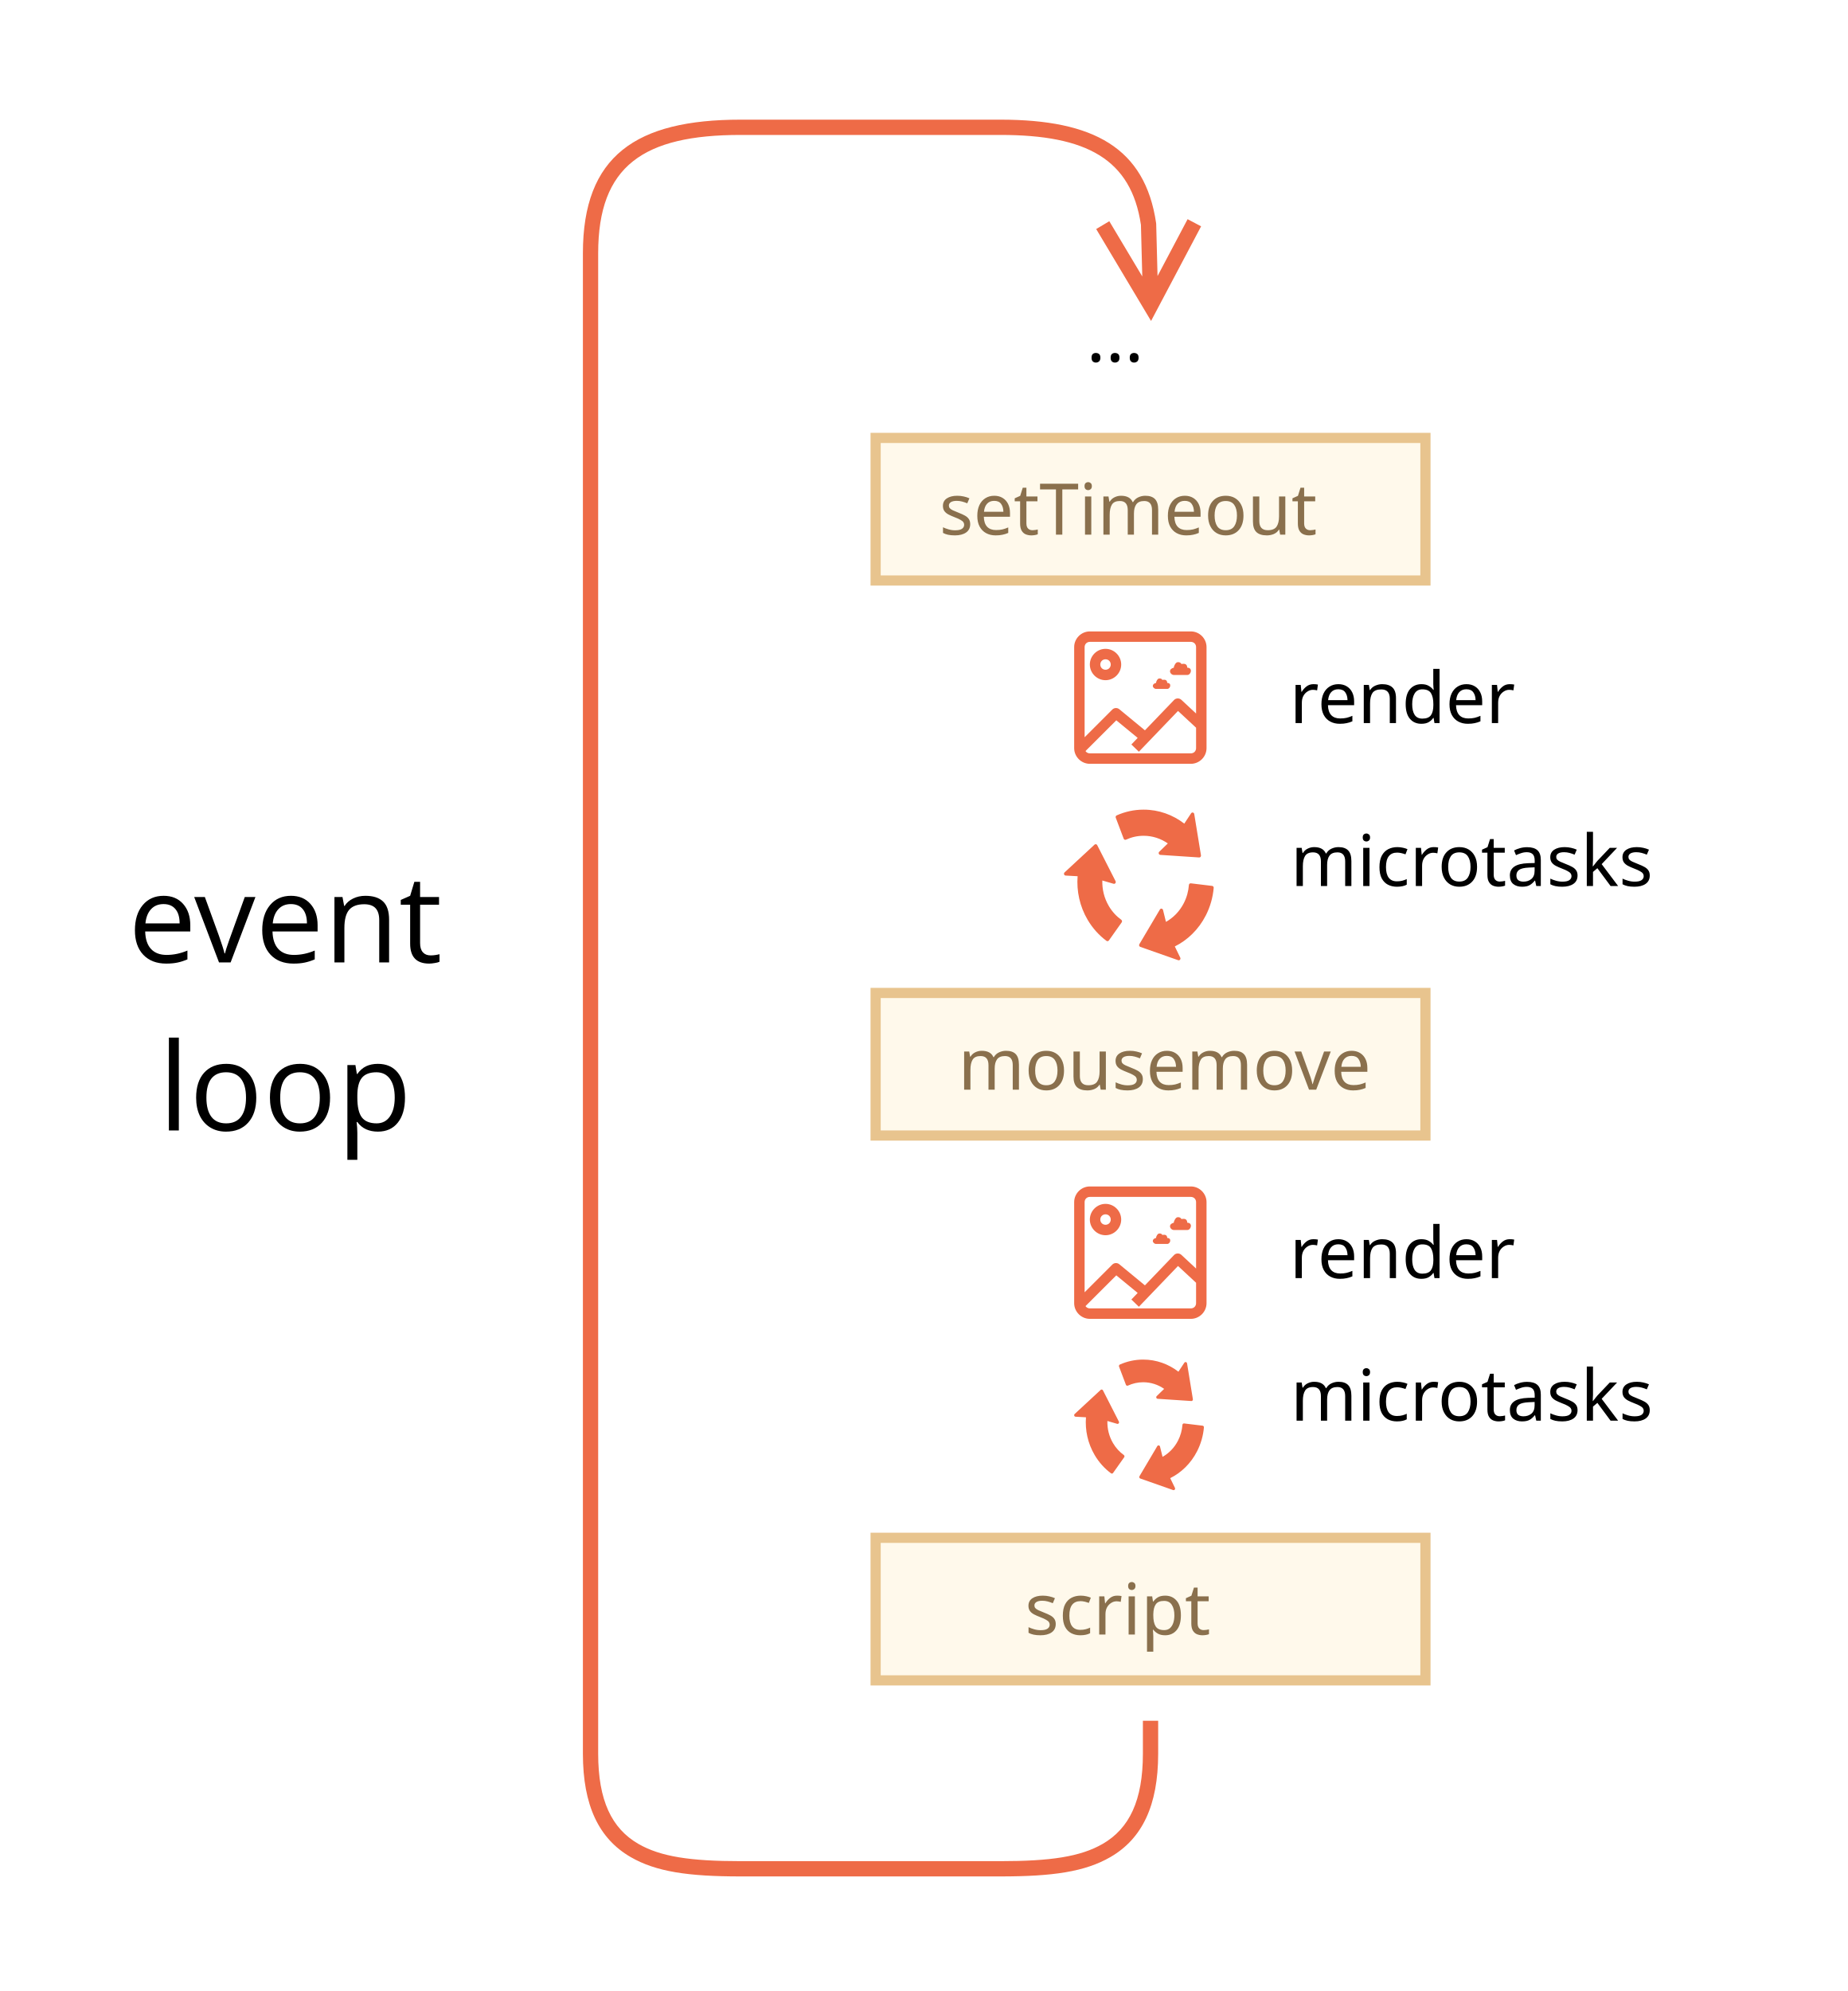
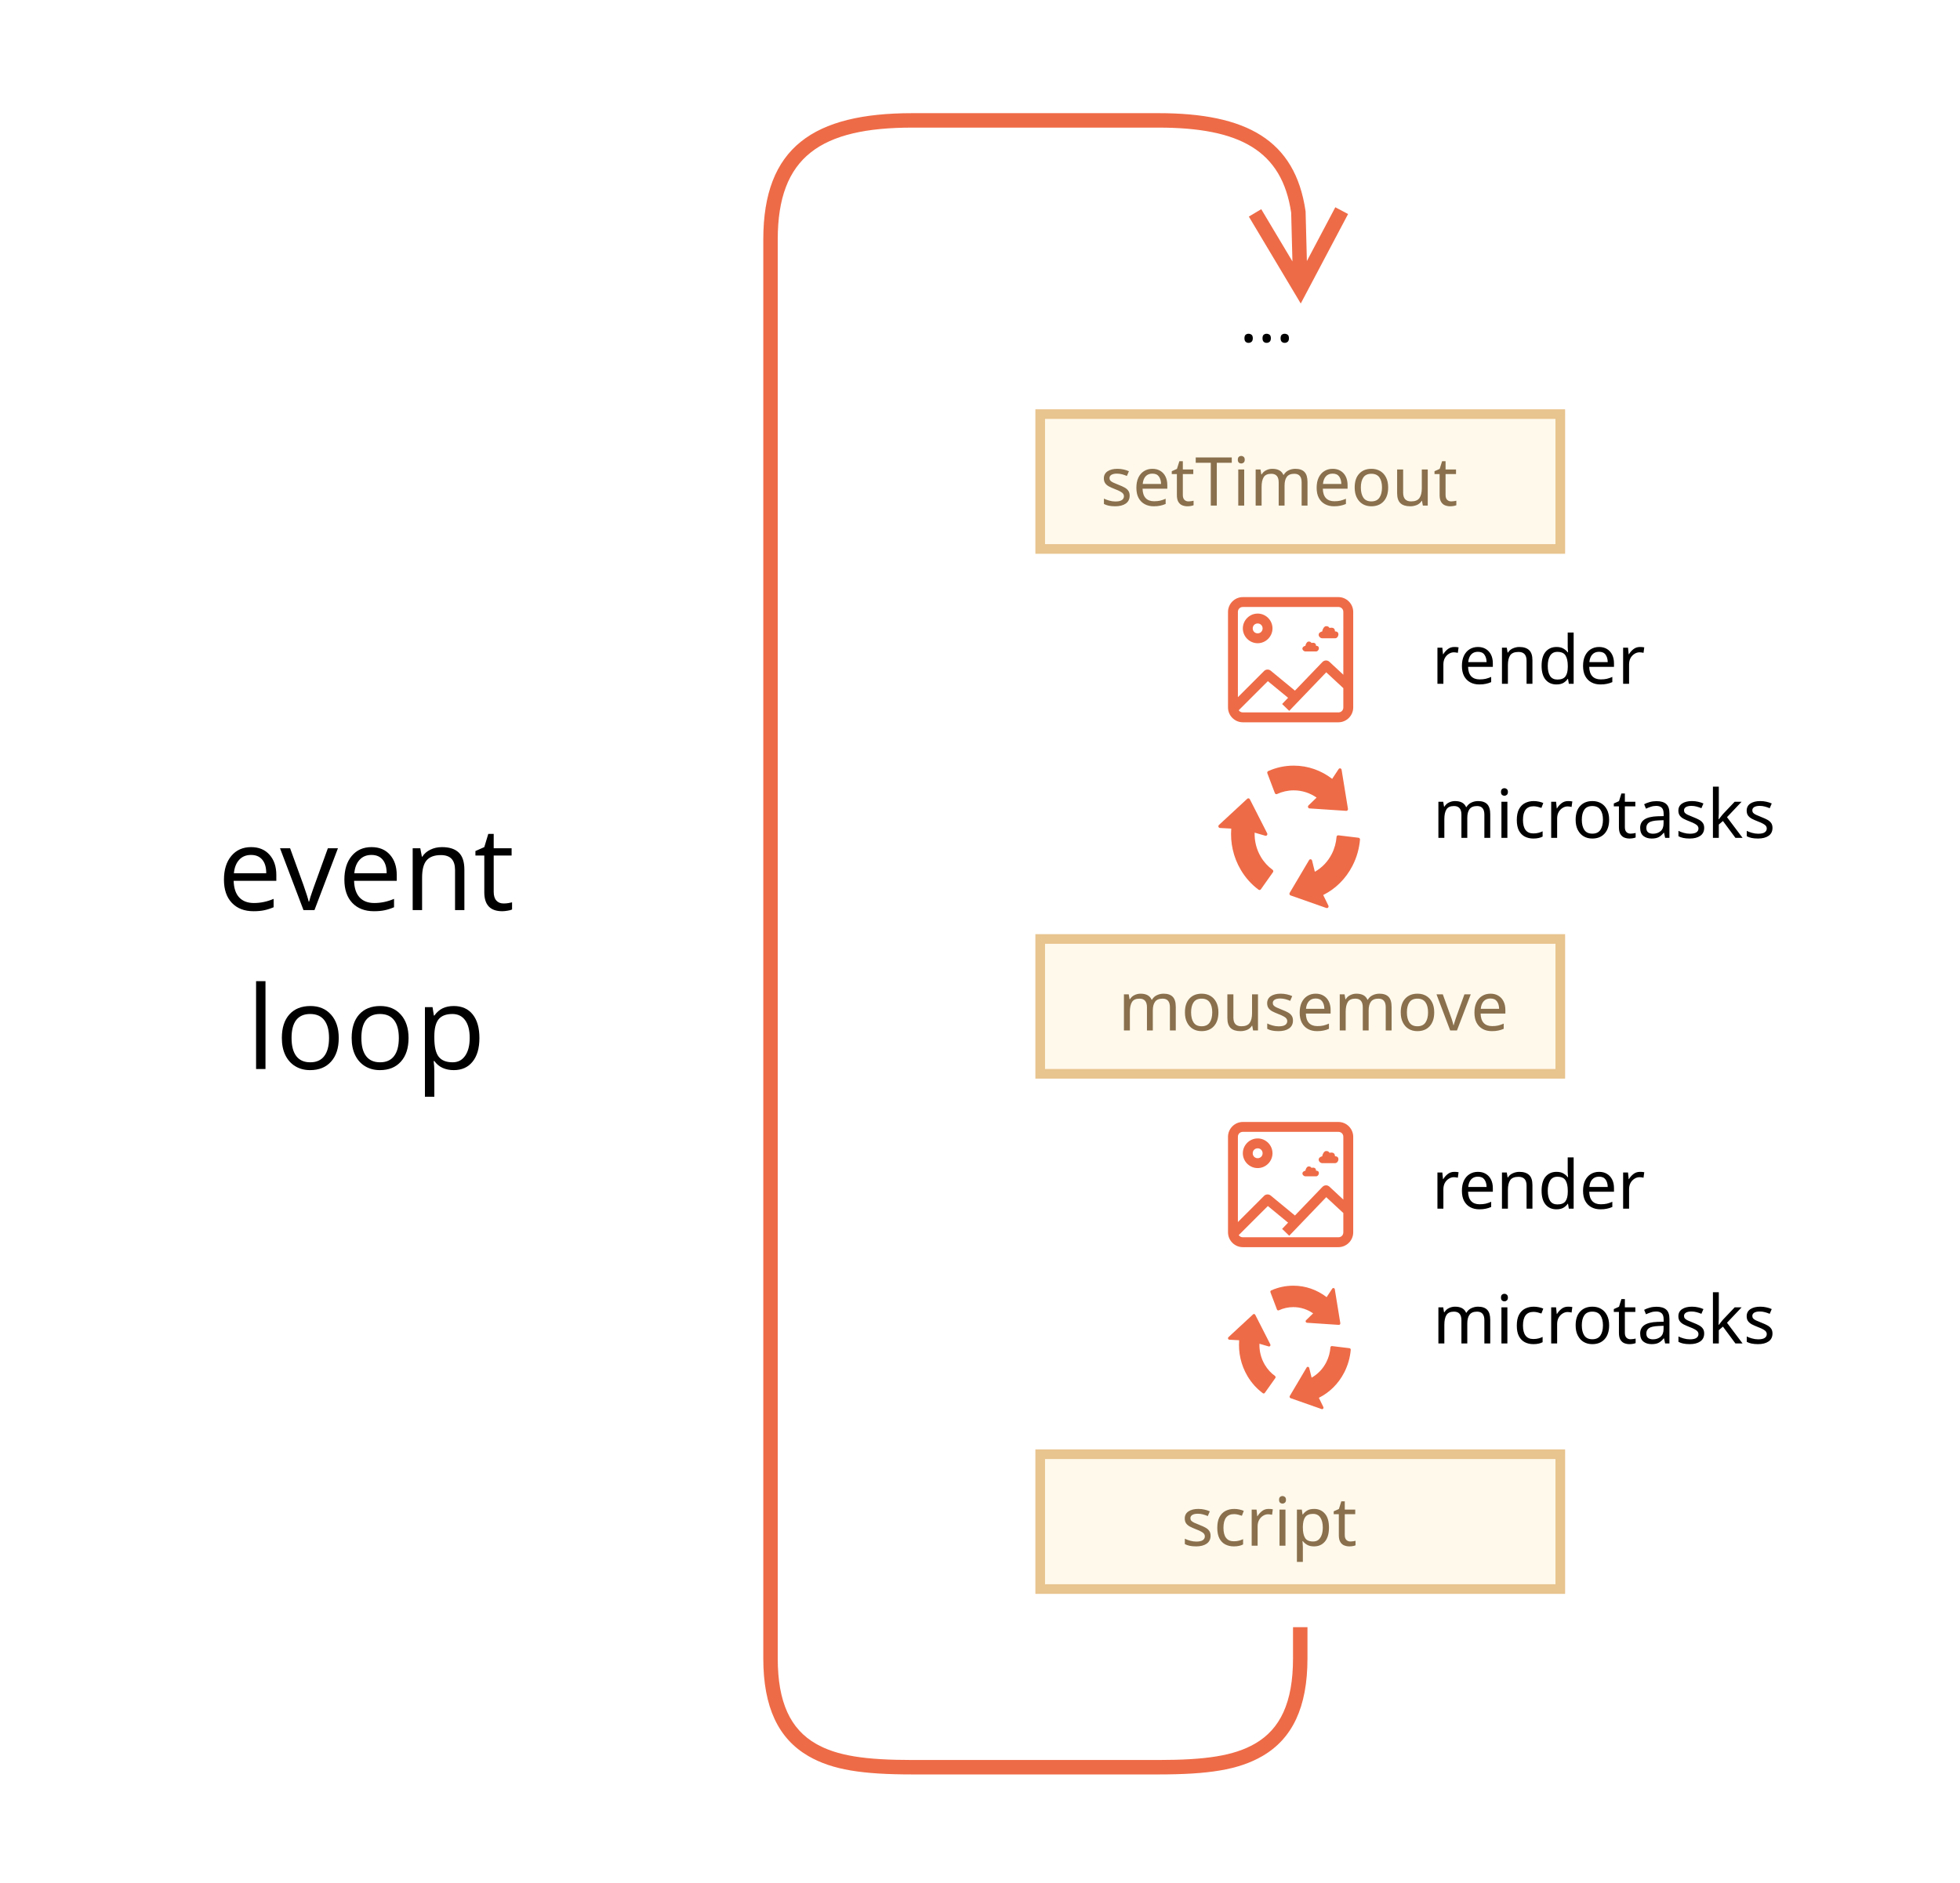
- <svg xmlns="http://www.w3.org/2000/svg" width="363px" height="391px" viewBox="0 0 363 391" version="1.1">
+ <svg xmlns="http://www.w3.org/2000/svg" width="407px" height="391px" viewBox="0 0 407 391" version="1.1">
  <g id="promise" stroke="none" stroke-width="1" fill="none" fill-rule="evenodd">
    <g id="eventLoop-full.svg">
      <text id="..." font-family="PTMono-Regular, PT Mono" font-size="14" font-weight="normal" line-spacing="20" fill="#000000">
-         <tspan x="213.4" y="71">...</tspan>
+         <tspan x="257.4" y="71">...</tspan>
      </text>
-       <rect id="Rectangle-1-Copy-6" stroke="#E8C48E" stroke-width="2" fill="#FFF9EB" x="172" y="86" width="108" height="28" />
+       <rect id="Rectangle-1-Copy-6" stroke="#E8C48E" stroke-width="2" fill="#FFF9EB" x="216" y="86" width="108" height="28" />
      <text id="setTimeout" font-family="PTMono-Regular, PT Mono" font-size="14" font-weight="normal" line-spacing="20" fill="#8A704D">
-         <tspan x="184.5" y="105">setTimeout</tspan>
+         <tspan x="228.5" y="105">setTimeout</tspan>
      </text>
-       <rect id="Rectangle-1-Copy-8" stroke="#E8C48E" stroke-width="2" fill="#FFF9EB" x="172" y="195" width="108" height="28" />
+       <rect id="Rectangle-1-Copy-8" stroke="#E8C48E" stroke-width="2" fill="#FFF9EB" x="216" y="195" width="108" height="28" />
      <text id="mousemove" font-family="PTMono-Regular, PT Mono" font-size="14" font-weight="normal" line-spacing="20" fill="#8A704D">
-         <tspan x="188.2" y="214">mousemove</tspan>
+         <tspan x="232.2" y="214">mousemove</tspan>
      </text>
-       <rect id="Rectangle-1-Copy-9" stroke="#E8C48E" stroke-width="2" fill="#FFF9EB" x="172" y="302" width="108" height="28" />
+       <rect id="Rectangle-1-Copy-9" stroke="#E8C48E" stroke-width="2" fill="#FFF9EB" x="216" y="302" width="108" height="28" />
      <text id="script" font-family="PTMono-Regular, PT Mono" font-size="14" font-weight="normal" line-spacing="20" fill="#8A704D">
-         <tspan x="201.3" y="321">script</tspan>
+         <tspan x="245.3" y="321">script</tspan>
      </text>
      <text id="event-loop" font-family="OpenSans-Regular, Open Sans" font-size="24" font-weight="normal" fill="#000000">
-         <tspan x="25.162" y="189">event</tspan>
-         <tspan x="31.115" y="222">loop</tspan>
+         <tspan x="45.162" y="189">event</tspan>
+         <tspan x="51.115" y="222">loop</tspan>
      </text>
-       <g id="Group-Copy" transform="translate(211, 267)" fill="#EE6B47">
+       <g id="Group-Copy" transform="translate(255, 267)" fill="#EE6B47">
        <path d="M23.145,0.978 C21.737,0.349 20.186,-0.001 18.559,8.61663483e-07 C15.969,-0.001 13.576,0.885 11.638,2.379 L10.474,0.619 C10.406,0.516 10.286,0.467 10.169,0.494 C10.052,0.521 9.964,0.619 9.943,0.743 L8.797,7.779 C8.782,7.872 8.807,7.967 8.868,8.037 C8.924,8.103 9.004,8.139 9.087,8.139 C9.093,8.139 9.099,8.139 9.105,8.139 L12.217,7.933 L15.721,7.7 C15.838,7.692 15.94,7.612 15.979,7.496 C16.018,7.379 15.989,7.25 15.901,7.166 L14.441,5.751 C15.622,4.929 17.035,4.45 18.559,4.45 C19.628,4.45 20.642,4.688 21.562,5.112 C21.634,5.145 21.718,5.146 21.792,5.115 C21.865,5.083 21.924,5.021 21.954,4.944 L23.303,1.376 C23.362,1.22 23.292,1.045 23.145,0.978" id="Fill-52" transform="translate(16.05842, 4.069635) scale(-1, 1) translate(-16.05842, -4.069635) " />
        <path d="M12.787,13.315 C12.924,14.914 13.364,16.512 14.133,18.015 C15.358,20.408 17.234,22.201 19.407,23.286 L18.478,25.193 C18.423,25.306 18.439,25.439 18.517,25.535 C18.595,25.629 18.719,25.665 18.833,25.625 L25.287,23.356 C25.372,23.326 25.44,23.258 25.47,23.169 C25.498,23.086 25.492,22.995 25.452,22.918 C25.449,22.912 25.446,22.907 25.443,22.902 L23.798,20.123 L21.946,16.996 C21.883,16.891 21.768,16.835 21.651,16.854 C21.535,16.873 21.441,16.962 21.412,17.082 L20.913,19.1 C19.664,18.398 18.593,17.318 17.872,15.91 C17.367,14.923 17.086,13.873 17.007,12.823 C17.002,12.74 16.963,12.662 16.902,12.609 C16.84,12.556 16.76,12.531 16.681,12.541 L13.046,12.981 C12.887,13.001 12.772,13.148 12.787,13.315" id="Fill-54" transform="translate(19.13657, 19.09008) scale(-1, 1) translate(-19.13657, -19.09008) " />
        <path d="M2.646,22.333 C3.897,21.408 4.996,20.209 5.851,18.757 C7.214,16.448 7.757,13.847 7.564,11.333 L9.603,11.221 C9.724,11.215 9.827,11.134 9.866,11.014 C9.905,10.897 9.873,10.766 9.782,10.682 L4.681,5.958 C4.612,5.895 4.523,5.868 4.434,5.886 C4.351,5.901 4.28,5.953 4.236,6.027 C4.233,6.033 4.23,6.038 4.227,6.044 L2.756,8.927 L1.102,12.174 C1.046,12.284 1.058,12.416 1.132,12.513 C1.206,12.609 1.326,12.65 1.439,12.617 L3.355,12.059 C3.401,13.544 3.045,15.057 2.244,16.417 C1.682,17.37 0.956,18.149 0.127,18.747 C0.062,18.794 0.017,18.867 0.004,18.95 C-0.009,19.031 0.01,19.117 0.057,19.184 L2.24,22.265 C2.336,22.399 2.515,22.428 2.646,22.333" id="Fill-56" transform="translate(4.941093, 14.13485) scale(-1, 1) translate(-4.941093, -14.13485) " />
      </g>
      <text id="microtasks-copy" font-family="PTMono-Regular, PT Mono" font-size="14" font-weight="normal" fill="#000000">
-         <tspan x="253.5" y="279">microtasks</tspan>
+         <tspan x="297.5" y="279">microtasks</tspan>
      </text>
      <text id="render-copy" font-family="PTMono-Regular, PT Mono" font-size="14" font-weight="normal" fill="#000000">
-         <tspan x="253.3" y="251">render</tspan>
+         <tspan x="297.3" y="251">render</tspan>
      </text>
      <text id="microtasks-copy-2" font-family="PTMono-Regular, PT Mono" font-size="14" font-weight="normal" fill="#000000">
-         <tspan x="253.5" y="174">microtasks</tspan>
+         <tspan x="297.5" y="174">microtasks</tspan>
      </text>
      <text id="render-copy-2" font-family="PTMono-Regular, PT Mono" font-size="14" font-weight="normal" fill="#000000">
-         <tspan x="253.3" y="142">render</tspan>
+         <tspan x="297.3" y="142">render</tspan>
      </text>
-       <g id="np_paint_2296353_000000-copy" transform="translate(211, 233)" fill="#EE6B47" fill-rule="nonzero">
+       <g id="np_paint_2296353_000000-copy" transform="translate(255, 233)" fill="#EE6B47" fill-rule="nonzero">
        <path d="M3.079,0 C1.391,0 0,1.391 0,3.079 L0,22.921 C0,24.609 1.391,26 3.079,26 L22.921,26 C24.609,26 26,24.609 26,22.921 L26,3.079 C26,1.391 24.609,0 22.921,0 L3.079,0 Z M3.079,2.053 L22.921,2.053 C23.508,2.053 23.947,2.492 23.947,3.079 L23.947,16.122 L21.061,13.438 C20.859,13.249 20.589,13.148 20.312,13.16 C20.049,13.171 19.801,13.282 19.618,13.47 L13.898,19.425 L8.863,15.277 C8.647,15.101 8.369,15.019 8.093,15.053 C7.862,15.081 7.646,15.185 7.483,15.352 L2.052,20.783 L2.052,3.079 C2.052,2.492 2.492,2.053 3.079,2.053 L3.079,2.053 Z M6.158,3.421 C4.47,3.421 3.079,4.812 3.079,6.5 C3.079,8.188 4.47,9.579 6.158,9.579 C7.846,9.579 9.237,8.188 9.237,6.5 C9.237,4.812 7.846,3.421 6.158,3.421 Z M6.158,5.474 C6.737,5.474 7.184,5.921 7.184,6.5 C7.184,7.079 6.737,7.526 6.158,7.526 C5.579,7.526 5.132,7.079 5.132,6.5 C5.132,5.921 5.579,5.474 6.158,5.474 Z M20.334,6.04 C19.957,6.04 19.575,6.762 19.575,7.12 C19.115,7.232 18.827,7.478 18.827,7.836 C18.827,8.194 19.198,8.553 19.575,8.553 L22.237,8.553 C22.967,8.553 23.346,7.12 22.216,7.12 C22.194,6.443 21.771,6.261 21.082,6.404 C20.899,6.12 20.707,6.018 20.334,6.04 L20.334,6.04 Z M16.71,9.237 C16.396,9.237 16.079,9.821 16.079,10.113 C15.697,10.206 15.448,10.409 15.448,10.701 C15.448,10.994 15.765,11.29 16.079,11.29 L18.292,11.29 C18.9,11.29 19.223,10.114 18.281,10.114 C18.264,9.559 17.903,9.408 17.33,9.526 C17.178,9.294 17.02,9.218 16.71,9.237 L16.71,9.237 Z M20.398,15.619 L23.947,18.912 L23.947,22.921 C23.947,23.508 23.508,23.947 22.921,23.947 L3.079,23.947 C2.713,23.947 2.404,23.771 2.224,23.498 L8.275,17.458 L12.476,20.911 L11.236,22.205 L12.711,23.627 L20.398,15.619 Z" id="Shape" />
      </g>
-       <g id="np_paint_2296353_000000-copy-2" transform="translate(211, 124)" fill="#EE6B47" fill-rule="nonzero">
+       <g id="np_paint_2296353_000000-copy-2" transform="translate(255, 124)" fill="#EE6B47" fill-rule="nonzero">
        <path d="M3.079,0 C1.391,0 0,1.391 0,3.079 L0,22.921 C0,24.609 1.391,26 3.079,26 L22.921,26 C24.609,26 26,24.609 26,22.921 L26,3.079 C26,1.391 24.609,0 22.921,0 L3.079,0 Z M3.079,2.053 L22.921,2.053 C23.508,2.053 23.947,2.492 23.947,3.079 L23.947,16.122 L21.061,13.438 C20.859,13.249 20.589,13.148 20.312,13.16 C20.049,13.171 19.801,13.282 19.618,13.47 L13.898,19.425 L8.863,15.277 C8.647,15.101 8.369,15.019 8.093,15.053 C7.862,15.081 7.646,15.185 7.483,15.352 L2.052,20.783 L2.052,3.079 C2.052,2.492 2.492,2.053 3.079,2.053 L3.079,2.053 Z M6.158,3.421 C4.47,3.421 3.079,4.812 3.079,6.5 C3.079,8.188 4.47,9.579 6.158,9.579 C7.846,9.579 9.237,8.188 9.237,6.5 C9.237,4.812 7.846,3.421 6.158,3.421 Z M6.158,5.474 C6.737,5.474 7.184,5.921 7.184,6.5 C7.184,7.079 6.737,7.526 6.158,7.526 C5.579,7.526 5.132,7.079 5.132,6.5 C5.132,5.921 5.579,5.474 6.158,5.474 Z M20.334,6.04 C19.957,6.04 19.575,6.762 19.575,7.12 C19.115,7.232 18.827,7.478 18.827,7.836 C18.827,8.194 19.198,8.553 19.575,8.553 L22.237,8.553 C22.967,8.553 23.346,7.12 22.216,7.12 C22.194,6.443 21.771,6.261 21.082,6.404 C20.899,6.12 20.707,6.018 20.334,6.04 L20.334,6.04 Z M16.71,9.237 C16.396,9.237 16.079,9.821 16.079,10.113 C15.697,10.206 15.448,10.409 15.448,10.701 C15.448,10.994 15.765,11.29 16.079,11.29 L18.292,11.29 C18.9,11.29 19.223,10.114 18.281,10.114 C18.264,9.559 17.903,9.408 17.33,9.526 C17.178,9.294 17.02,9.218 16.71,9.237 L16.71,9.237 Z M20.398,15.619 L23.947,18.912 L23.947,22.921 C23.947,23.508 23.508,23.947 22.921,23.947 L3.079,23.947 C2.713,23.947 2.404,23.771 2.224,23.498 L8.275,17.458 L12.476,20.911 L11.236,22.205 L12.711,23.627 L20.398,15.619 Z" id="Shape" />
      </g>
-       <g id="Group-Copy-2" transform="translate(209, 159)" fill="#EE6B47">
+       <g id="Group-Copy-2" transform="translate(253, 159)" fill="#EE6B47">
        <path d="M26.706,1.129 C25.081,0.402 23.292,-0.001 21.414,9.94227133e-07 C18.426,-0.001 15.664,1.021 13.428,2.745 L12.086,0.714 C12.007,0.595 11.869,0.539 11.733,0.57 C11.599,0.601 11.497,0.714 11.473,0.857 L10.15,8.976 C10.133,9.083 10.162,9.192 10.232,9.274 C10.297,9.35 10.389,9.391 10.485,9.391 C10.492,9.391 10.499,9.391 10.506,9.391 L14.097,9.153 L18.14,8.885 C18.275,8.876 18.392,8.783 18.437,8.649 C18.483,8.514 18.449,8.365 18.347,8.269 L16.663,6.636 C18.025,5.688 19.656,5.135 21.414,5.134 C22.648,5.134 23.818,5.409 24.879,5.898 C24.963,5.937 25.059,5.938 25.144,5.902 C25.229,5.865 25.297,5.794 25.331,5.704 L26.888,1.588 C26.956,1.408 26.876,1.206 26.706,1.129" id="Fill-52" transform="translate(18.52894, 4.695732) scale(-1, 1) translate(-18.52894, -4.695732) " />
        <path d="M14.754,15.363 C14.912,17.209 15.42,19.052 16.308,20.786 C17.721,23.548 19.886,25.617 22.392,26.868 L21.321,29.069 C21.258,29.199 21.276,29.353 21.366,29.463 C21.456,29.572 21.599,29.614 21.731,29.568 L29.177,26.95 C29.276,26.914 29.354,26.836 29.389,26.734 C29.421,26.638 29.414,26.532 29.368,26.444 C29.364,26.437 29.361,26.431 29.357,26.425 L27.459,23.219 L25.322,19.61 C25.249,19.49 25.117,19.425 24.982,19.447 C24.848,19.469 24.739,19.571 24.706,19.71 L24.131,22.039 C22.689,21.229 21.453,19.982 20.622,18.358 C20.038,17.219 19.715,16.008 19.624,14.796 C19.618,14.7 19.572,14.61 19.502,14.549 C19.431,14.488 19.339,14.459 19.248,14.47 L15.053,14.978 C14.87,15.001 14.737,15.171 14.754,15.363" id="Fill-54" transform="translate(22.08066, 22.02702) scale(-1, 1) translate(-22.08066, -22.02702) " />
        <path d="M3.053,25.769 C4.497,24.702 5.764,23.318 6.752,21.643 C8.324,18.979 8.95,15.978 8.728,13.076 L11.081,12.948 C11.22,12.94 11.339,12.847 11.383,12.709 C11.429,12.573 11.392,12.422 11.287,12.326 L5.401,6.874 C5.322,6.802 5.219,6.771 5.116,6.792 C5.021,6.809 4.938,6.869 4.887,6.954 C4.884,6.961 4.88,6.967 4.877,6.974 L3.18,10.3 L1.271,14.047 C1.207,14.174 1.22,14.326 1.306,14.438 C1.391,14.549 1.53,14.596 1.661,14.558 L3.872,13.914 C3.924,15.628 3.514,17.374 2.589,18.942 C1.94,20.042 1.103,20.941 0.147,21.631 C0.071,21.685 0.02,21.77 0.004,21.865 C-0.01,21.959 0.012,22.058 0.066,22.135 L2.585,25.69 C2.695,25.845 2.902,25.879 3.053,25.769" id="Fill-56" transform="translate(5.701261, 16.30944) scale(-1, 1) translate(-5.701261, -16.30944) " />
      </g>
-       <path id="Path" d="M227.377,54.209 L233.282,43.043 L235.934,44.445 L226.105,63.031 L215.326,44.98 L217.902,43.442 L224.378,54.287 L224.115,44.153 C222.187,31.237 213.438,26.5 196.536,26.5 L145.464,26.5 C126.42,26.5 117.5,32.546 117.5,49.721 L117.5,344.396 C117.5,353.579 120.161,359.079 125.381,362.099 C129.771,364.638 135.668,365.5 145.464,365.5 L196.536,365.5 C206.332,365.5 212.229,364.638 216.619,362.099 C221.839,359.079 224.5,353.579 224.5,344.396 L224.5,337.924 L227.5,337.924 L227.5,344.396 C227.5,354.579 224.348,361.093 218.121,364.696 C213.138,367.579 206.832,368.5 196.536,368.5 L145.464,368.5 C135.168,368.5 128.862,367.579 123.879,364.696 C117.652,361.093 114.5,354.579 114.5,344.396 L114.5,49.721 C114.5,30.586 124.954,23.5 145.464,23.5 L196.536,23.5 C214.785,23.5 224.93,29.017 227.096,43.806 L227.112,43.985 L227.377,54.209 Z" fill="#EE6B47" fill-rule="nonzero" />
+       <path id="Path" d="M271.377,54.209 L277.282,43.043 L279.934,44.445 L270.105,63.031 L259.326,44.98 L261.902,43.442 L268.378,54.287 L268.115,44.153 C266.187,31.237 257.438,26.5 240.536,26.5 L189.464,26.5 C170.42,26.5 161.5,32.546 161.5,49.721 L161.5,344.396 C161.5,353.579 164.161,359.079 169.381,362.099 C173.771,364.638 179.668,365.5 189.464,365.5 L240.536,365.5 C250.332,365.5 256.229,364.638 260.619,362.099 C265.839,359.079 268.5,353.579 268.5,344.396 L268.5,337.924 L271.5,337.924 L271.5,344.396 C271.5,354.579 268.348,361.093 262.121,364.696 C257.138,367.579 250.832,368.5 240.536,368.5 L189.464,368.5 C179.168,368.5 172.862,367.579 167.879,364.696 C161.652,361.093 158.5,354.579 158.5,344.396 L158.5,49.721 C158.5,30.586 168.954,23.5 189.464,23.5 L240.536,23.5 C258.785,23.5 268.93,29.017 271.096,43.806 L271.112,43.985 L271.377,54.209 Z" fill="#EE6B47" fill-rule="nonzero" />
    </g>
  </g>
</svg>
